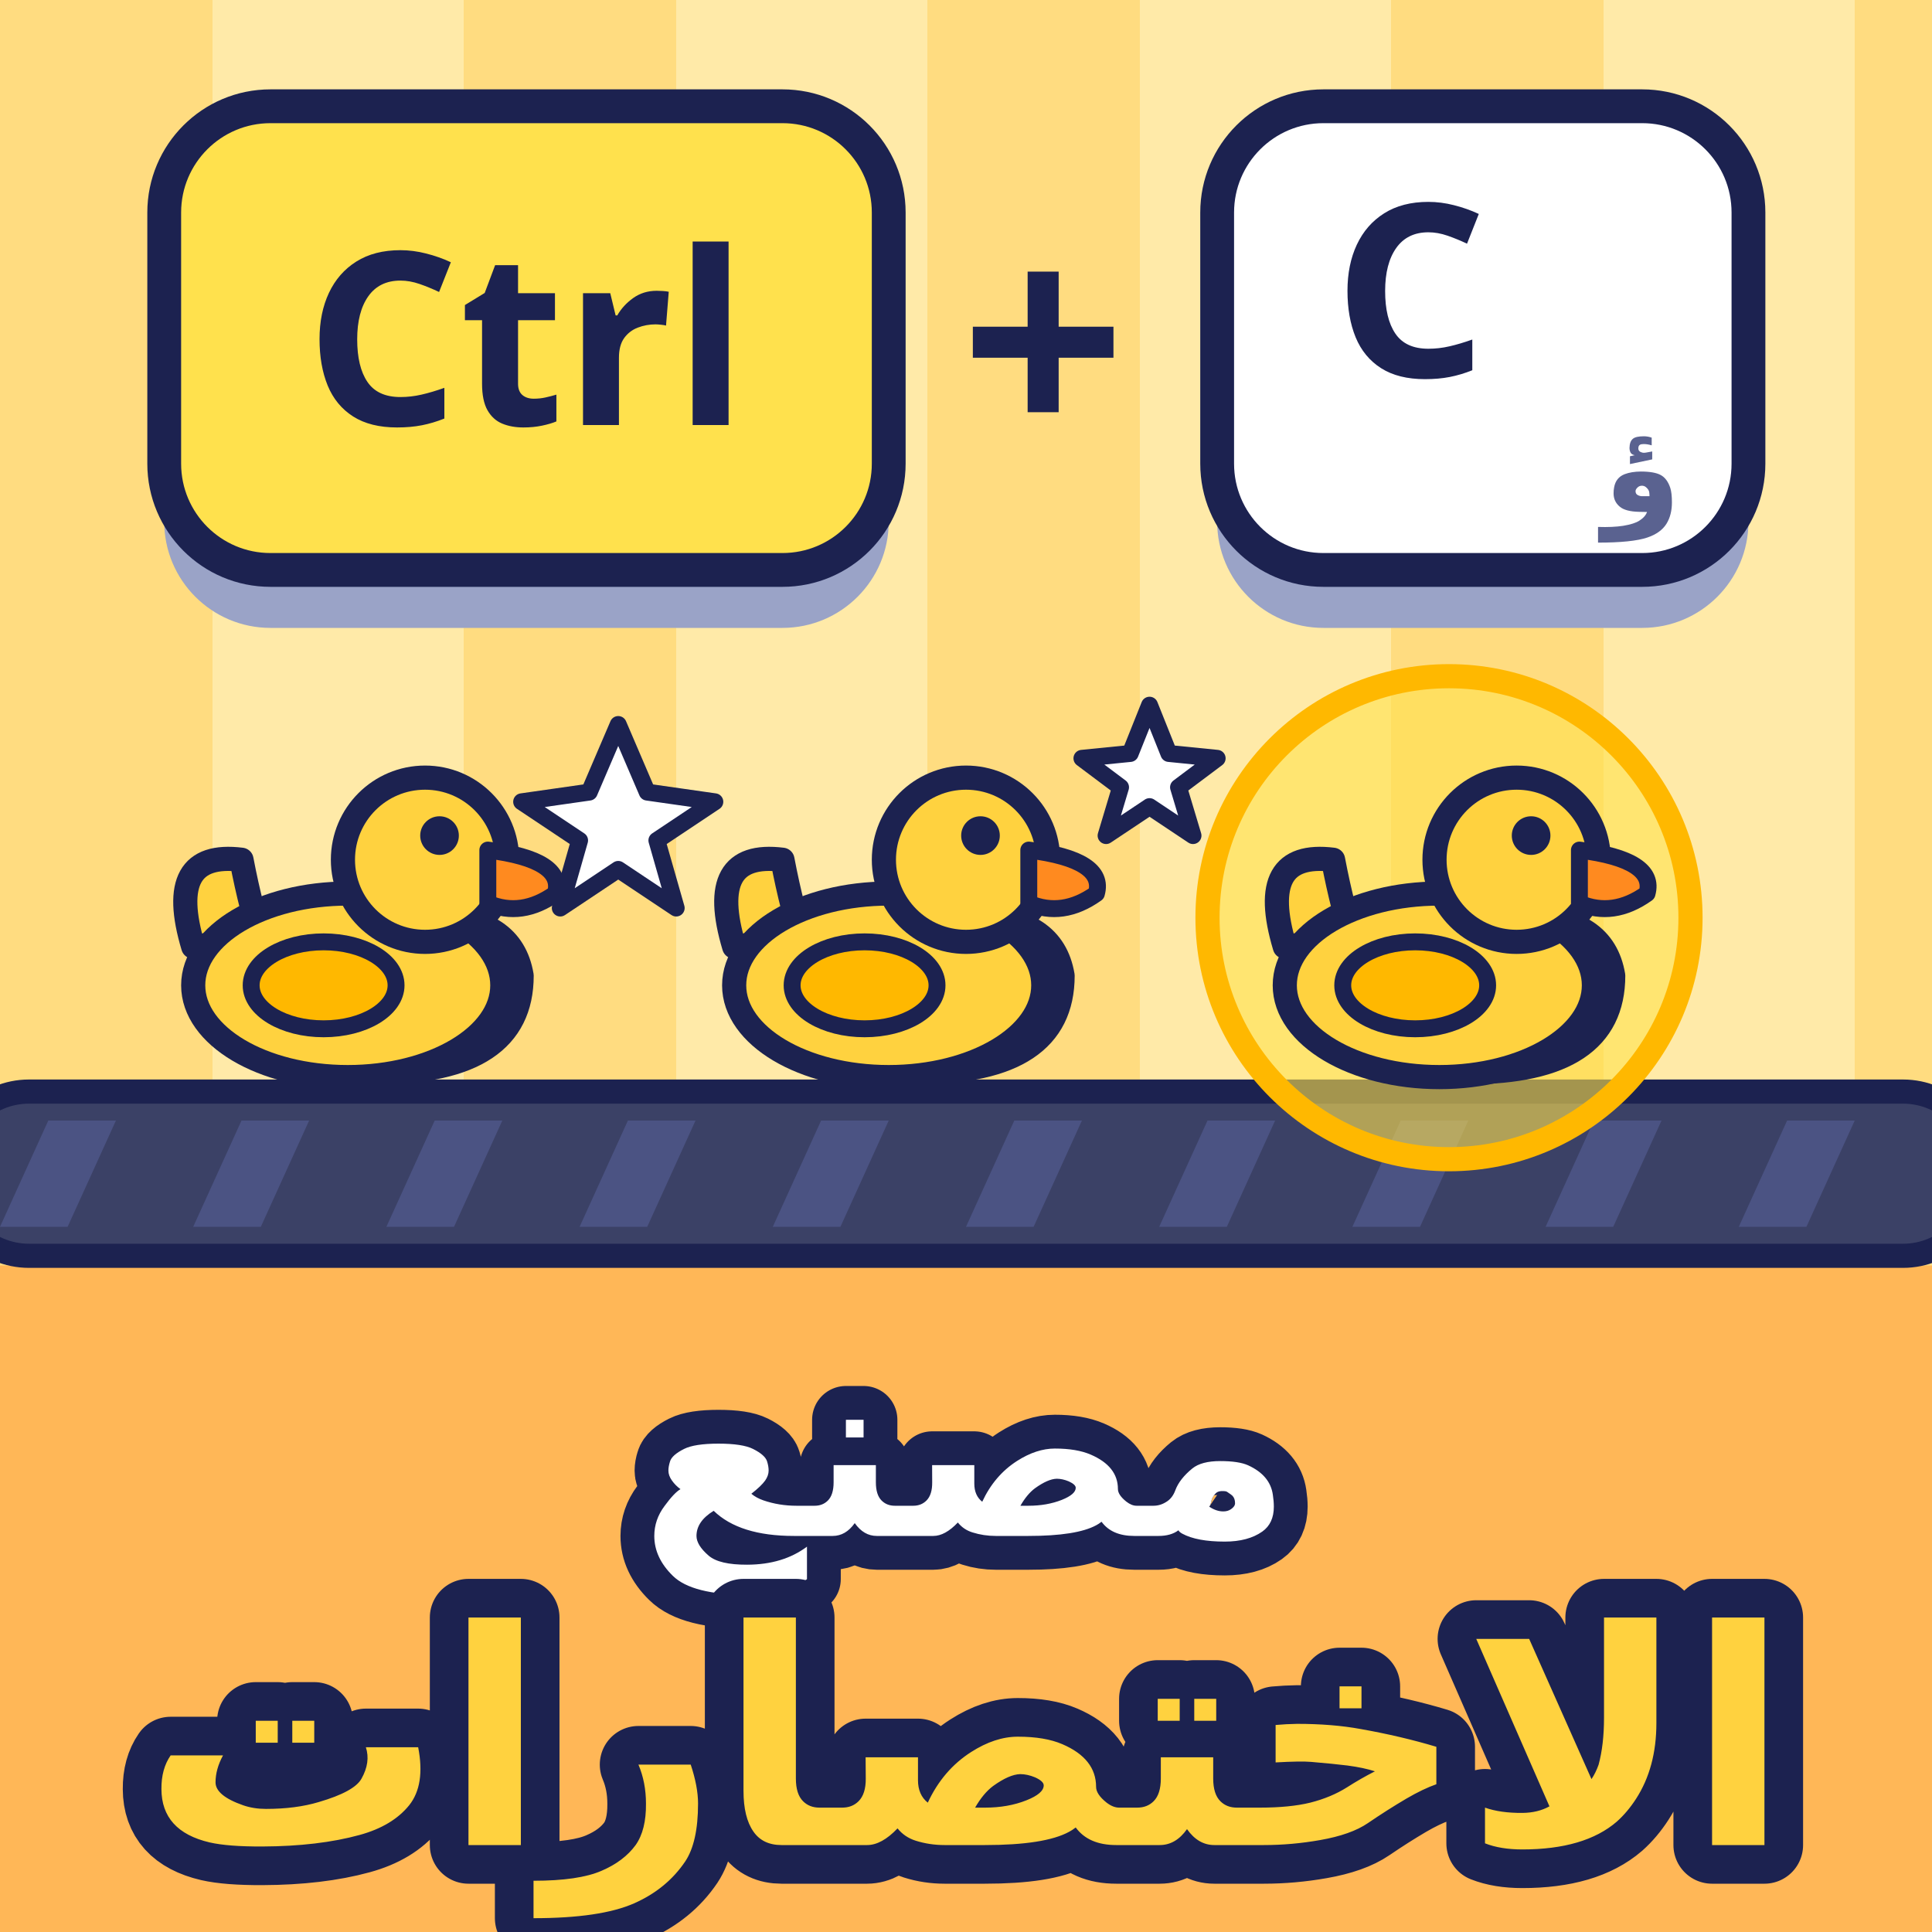
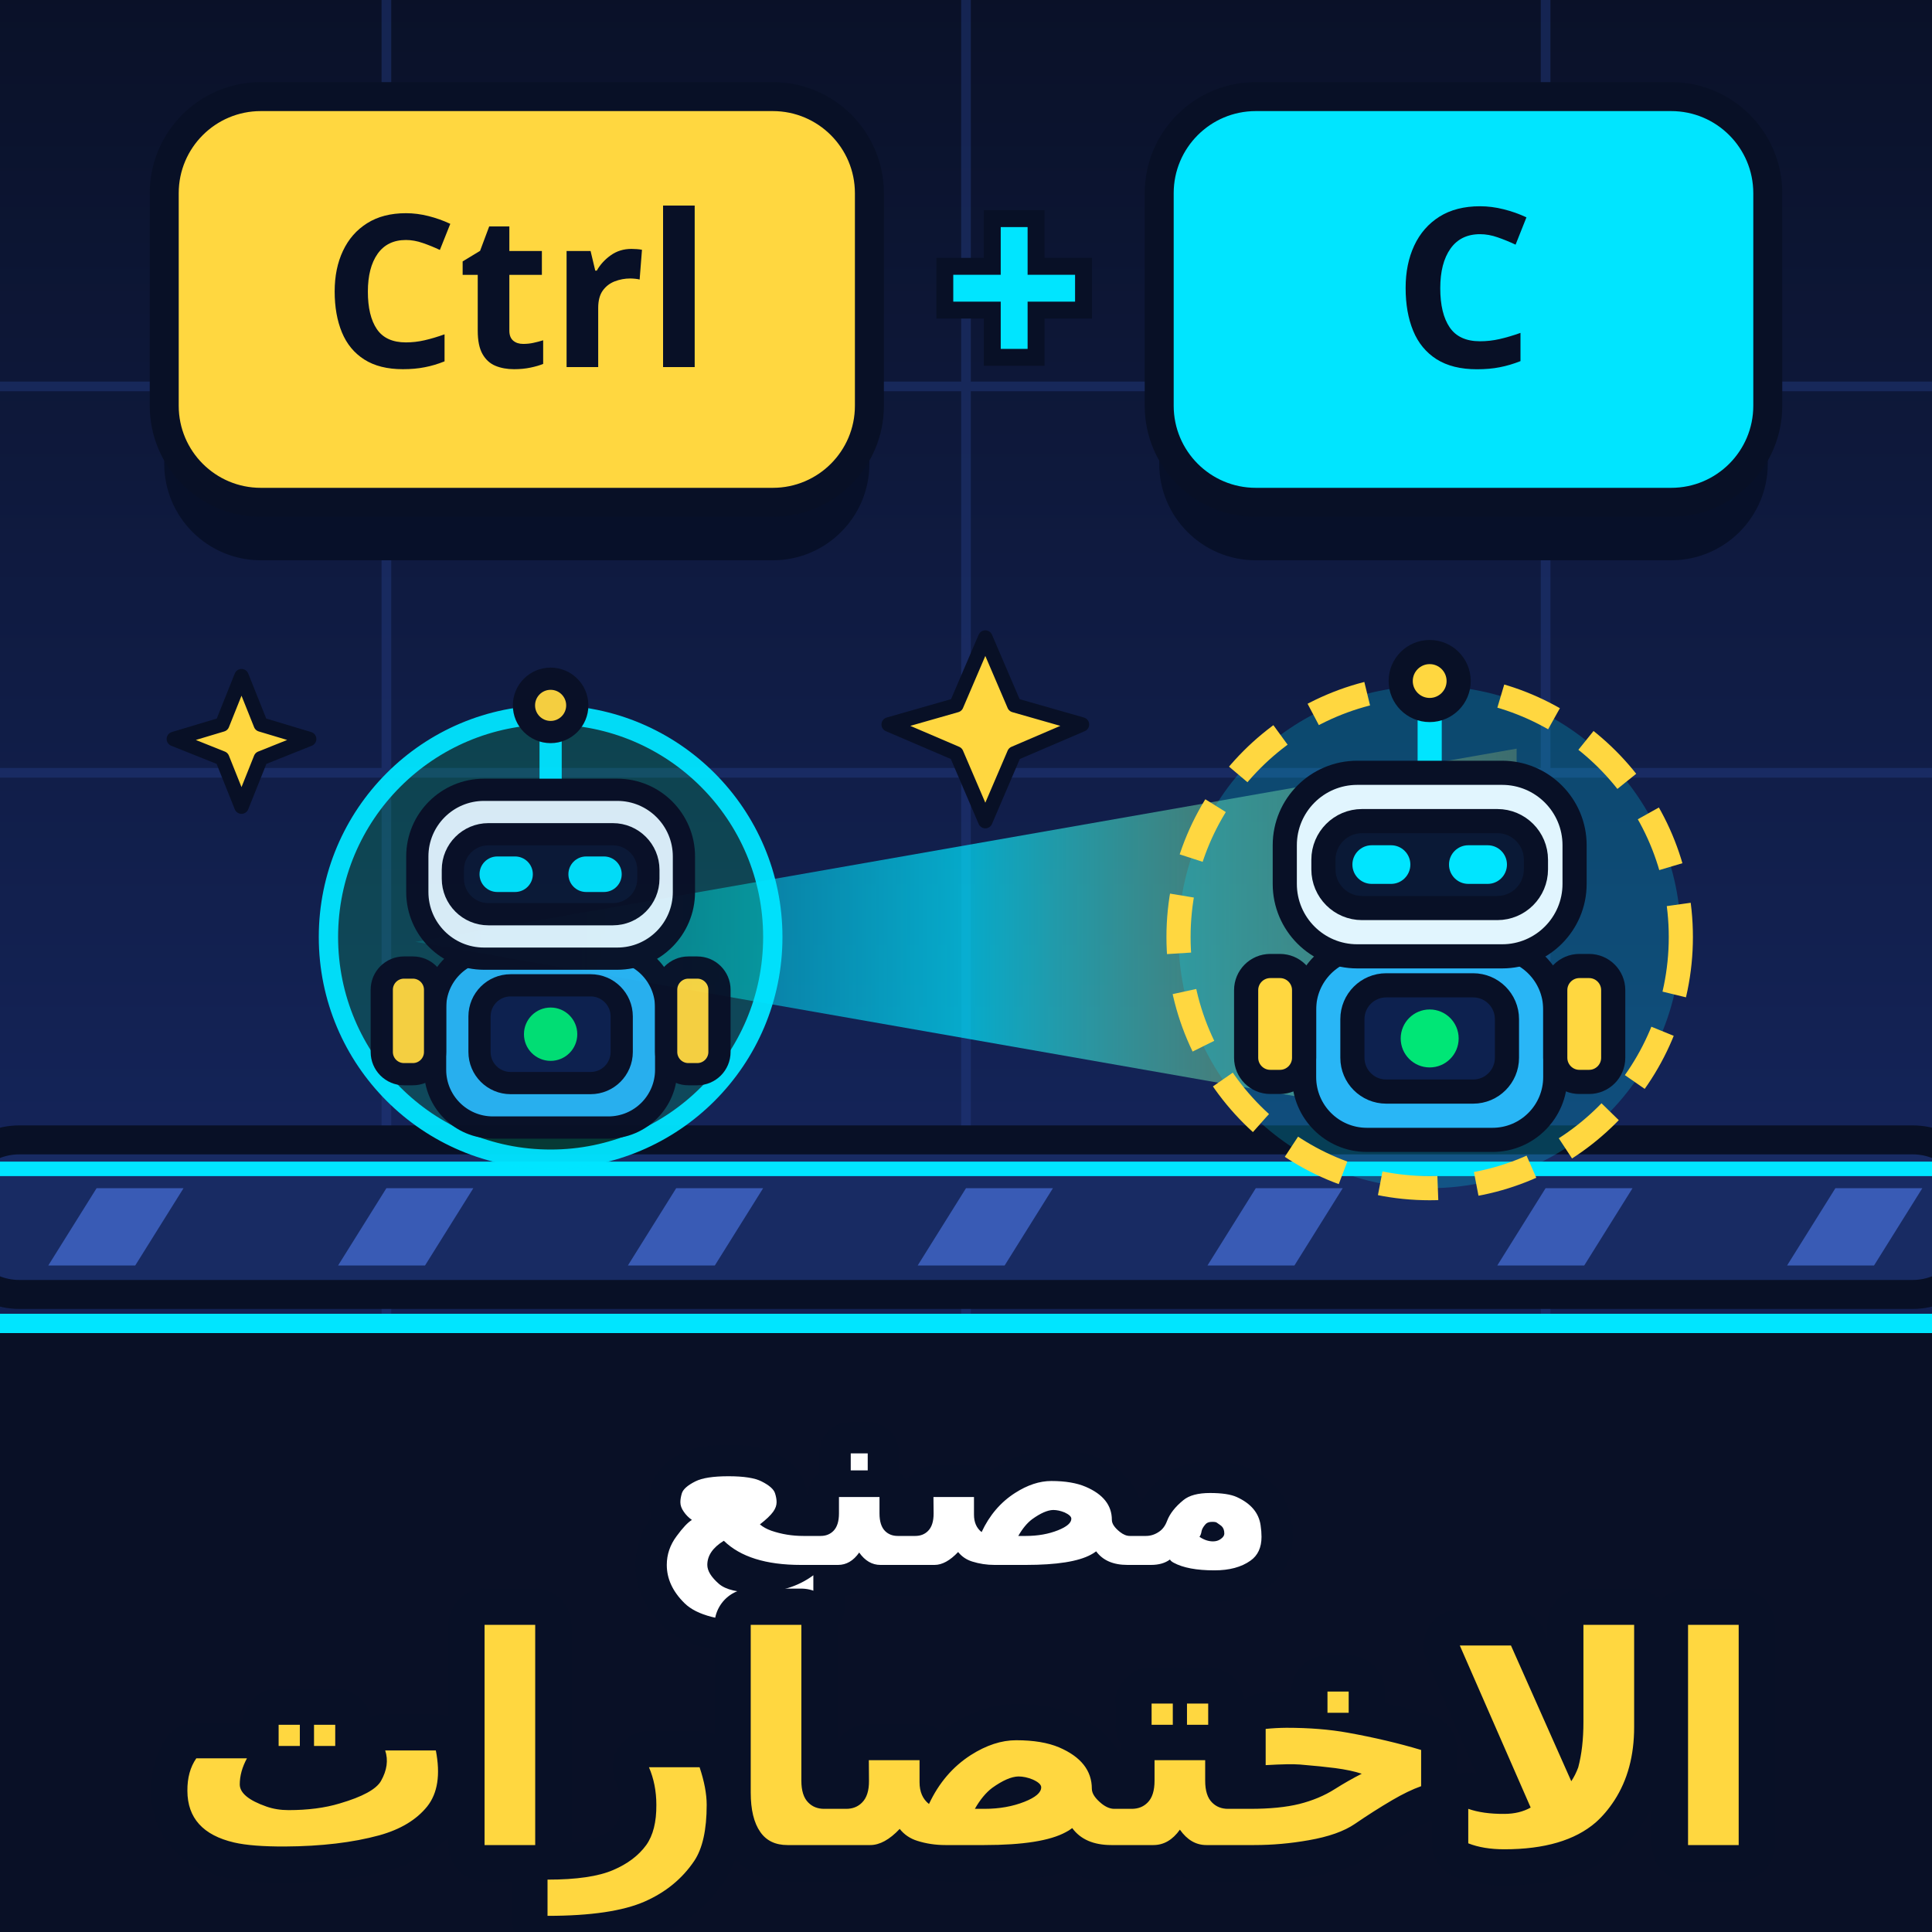
<svg xmlns="http://www.w3.org/2000/svg" viewBox="0 0 400 400" width="400" height="400">
  <defs>
-     <g id="duck" stroke="#1c2250" stroke-width="5" stroke-linejoin="round">
-       <path d="M-34 4 Q-40 -16 -24 -14 Q-16 28 4 30 Q34 30 34 10 Q32 -2 16 -2 Z" fill="#ffd23f" />
-       <ellipse cx="-2" cy="12" rx="32" ry="19" fill="#ffd23f" />
-       <ellipse cx="-7" cy="12" rx="15" ry="9" fill="#ffb800" stroke-width="3.5" />
-       <circle cx="14" cy="-14" r="17" fill="#ffd23f" />
-       <path d="M27 -16 Q43 -14 41 -7 Q34 -2 27 -5 Z" fill="#ff8a1f" stroke-width="3.5" />
-       <circle cx="17" cy="-19" r="4" fill="#1c2250" stroke="none" />
+     <linearGradient id="bg" x1="0" y1="0" x2="0" y2="1">
+       <stop offset="0%" stop-color="#0a1128" />
+       <stop offset="60%" stop-color="#142459" />
+       <stop offset="100%" stop-color="#0d173b" />
+     </linearGradient>
+     <linearGradient id="beam" x1="0" y1="0" x2="1" y2="0">
+       <stop offset="0%" stop-color="#00e5ff" stop-opacity="0.15" />
+       <stop offset="50%" stop-color="#00e5ff" stop-opacity="0.7" />
+       <stop offset="100%" stop-color="#ffd740" stop-opacity="0.25" />
+     </linearGradient>
+     <g id="cyberbot" stroke="#081026" stroke-width="5" stroke-linejoin="round">
+       <line x1="0" y1="-44" x2="0" y2="-60" stroke="#00e5ff" stroke-width="5" stroke-linecap="round" />
+       <circle cx="0" cy="-63" r="6" fill="#ffd740" />
+       <rect x="-26" y="-8" width="52" height="40" rx="13" fill="#29b6f6" />
+       <rect x="-16" y="0" width="32" height="22" rx="7" fill="#0d214f" />
+       <circle cx="0" cy="11" r="6" fill="#00e676" stroke="none" />
+       <rect x="-38" y="-4" width="12" height="24" rx="5" fill="#ffd740" />
+       <rect x="26" y="-4" width="12" height="24" rx="5" fill="#ffd740" />
+       <rect x="-30" y="-44" width="60" height="38" rx="15" fill="#e1f5fe" />
+       <rect x="-22" y="-34" width="44" height="18" rx="8" fill="#0a1936" />
+       <rect x="-16" y="-29" width="12" height="8" rx="4" fill="#00e5ff" stroke="none" />
+       <rect x="4" y="-29" width="12" height="8" rx="4" fill="#00e5ff" stroke="none" />
    </g>
  </defs>
-   <rect width="400" height="400" fill="#ffeaa8" />
-   <g fill="#ffdc80">
-     <rect x="0" y="0" width="44" height="400" />
-     <rect x="96" y="0" width="44" height="400" />
-     <rect x="192" y="0" width="44" height="400" />
-     <rect x="288" y="0" width="44" height="400" />
-     <rect x="384" y="0" width="44" height="400" />
+   <rect width="400" height="400" fill="url(#bg)" />
+   <g stroke="#233b82" stroke-width="2" opacity="0.45">
+     <line x1="0" y1="80" x2="400" y2="80" />
+     <line x1="0" y1="160" x2="400" y2="160" />
+     <line x1="80" y1="0" x2="80" y2="280" />
+     <line x1="200" y1="0" x2="200" y2="280" />
+     <line x1="320" y1="0" x2="320" y2="280" />
  </g>
-   <rect x="0" y="262" width="400" height="138" fill="#ffb757" />
+   <polygon points="86,195 314,155 314,235" fill="url(#beam)" />
  <g font-family="Fredoka, 'Segoe UI', Tahoma, sans-serif" font-weight="700" text-anchor="middle">
-     <rect x="34" y="34" width="150" height="96" rx="22" fill="#9aa3c7" />
-     <rect x="34" y="22" width="150" height="96" rx="22" fill="#ffe14d" stroke="#1c2250" stroke-width="7" />
-     <text x="109" y="88" font-size="50" fill="#1c2250">Ctrl</text>
-     <text x="216" y="92" font-size="60" fill="#1c2250">+</text>
-     <rect x="252" y="34" width="110" height="96" rx="22" fill="#9aa3c7" />
-     <rect x="252" y="22" width="110" height="96" rx="22" fill="#ffffff" stroke="#1c2250" stroke-width="7" />
-     <text x="292" y="78" font-size="50" fill="#1c2250">C</text>
-     <text x="340" y="106" font-size="26" fill="#5a6290">ؤ</text>
+     <rect x="34" y="30" width="146" height="86" rx="20" fill="#071029" />
+     <rect x="34" y="20" width="146" height="84" rx="20" fill="#ffd740" stroke="#081026" stroke-width="6" />
+     <text x="107" y="76" font-size="44" fill="#081026">Ctrl</text>
+     <text x="210" y="78" font-size="52" fill="#00e5ff" stroke="#081026" stroke-width="7" paint-order="stroke">+</text>
+     <rect x="240" y="30" width="126" height="86" rx="20" fill="#071029" />
+     <rect x="240" y="20" width="126" height="84" rx="20" fill="#00e5ff" stroke="#081026" stroke-width="6" />
+     <text x="303" y="76" font-size="46" fill="#081026">C</text>
  </g>
-   <rect x="-10" y="226" width="420" height="34" rx="16" fill="#3b4166" stroke="#1c2250" stroke-width="5" />
-   <g fill="#4b5383">
-     <path d="M10 232 L24 232 L14 254 L0 254 Z" />
-     <path d="M50 232 L64 232 L54 254 L40 254 Z" />
-     <path d="M90 232 L104 232 L94 254 L80 254 Z" />
-     <path d="M130 232 L144 232 L134 254 L120 254 Z" />
-     <path d="M170 232 L184 232 L174 254 L160 254 Z" />
-     <path d="M210 232 L224 232 L214 254 L200 254 Z" />
-     <path d="M250 232 L264 232 L254 254 L240 254 Z" />
-     <path d="M290 232 L304 232 L294 254 L280 254 Z" />
-     <path d="M330 232 L344 232 L334 254 L320 254 Z" />
-     <path d="M370 232 L384 232 L374 254 L360 254 Z" />
+   <rect x="-10" y="236" width="420" height="32" rx="14" fill="#182b63" stroke="#081026" stroke-width="6" />
+   <line x1="0" y1="242" x2="400" y2="242" stroke="#00e5ff" stroke-width="3" />
+   <g fill="#395bb5">
+     <polygon points="20,246 38,246 28,262 10,262" />
+     <polygon points="80,246 98,246 88,262 70,262" />
+     <polygon points="140,246 158,246 148,262 130,262" />
+     <polygon points="200,246 218,246 208,262 190,262" />
+     <polygon points="260,246 278,246 268,262 250,262" />
+     <polygon points="320,246 338,246 328,262 310,262" />
+     <polygon points="380,246 398,246 388,262 370,262" />
  </g>
-   <circle cx="300" cy="190" r="50" fill="#ffe14d" fill-opacity="0.6" stroke="#ffb800" stroke-width="5" />
-   <use href="#duck" transform="translate(300 192)" />
-   <use href="#duck" transform="translate(186 192)" />
-   <use href="#duck" transform="translate(74 192)" />
-   <g fill="#ffffff" stroke="#1c2250" stroke-width="3.5" stroke-linejoin="round">
-     <path d="M128 150 L134 164 L148 166 L136 174 L140 188 L128 180 L116 188 L120 174 L108 166 L122 164 Z" />
-     <path d="M238 146 L242 156 L252 157 L244 163 L247 173 L238 167 L229 173 L232 163 L224 157 L234 156 Z" />
+   <circle cx="296" cy="194" r="52" fill="#00e5ff" fill-opacity="0.22" stroke="#ffd740" stroke-width="5" stroke-dasharray="12 8" />
+   <use href="#cyberbot" transform="translate(296 204)" />
+   <g opacity="0.95">
+     <circle cx="114" cy="194" r="46" fill="#00e676" fill-opacity="0.2" stroke="#00e5ff" stroke-width="4" />
+     <use href="#cyberbot" transform="translate(114 204) scale(0.92)" />
  </g>
+   <g fill="#ffd740" stroke="#081026" stroke-width="3" stroke-linejoin="round">
+     <polygon points="204,132 210,146 224,150 210,156 204,170 198,156 184,150 198,146" />
+     <polygon points="50,140 54,150 64,153 54,157 50,167 46,157 36,153 46,150" />
+   </g>
+   <rect x="0" y="274" width="400" height="126" fill="#091026" />
+   <line x1="0" y1="274" x2="400" y2="274" stroke="#00e5ff" stroke-width="4" />
  <g font-family="Fredoka, 'Segoe UI', Tahoma, sans-serif" font-weight="700" text-anchor="middle" direction="rtl">
-     <text x="200" y="318" font-size="50" fill="#1c2250" stroke="#1c2250" stroke-width="14" stroke-linejoin="round" paint-order="stroke">مصنع</text>
-     <text x="200" y="318" font-size="50" fill="#ffffff">مصنع</text>
-     <text x="200" y="382" font-size="62" fill="#1c2250" stroke="#1c2250" stroke-width="16" stroke-linejoin="round" paint-order="stroke">الاختصارات</text>
-     <text x="200" y="382" font-size="62" fill="#ffd23f">الاختصارات</text>
+     <text x="200" y="324" font-size="48" fill="#ffffff" stroke="#081026" stroke-width="13" stroke-linejoin="round" paint-order="stroke">مصنع</text>
+     <text x="200" y="382" font-size="60" fill="#ffd740" stroke="#081026" stroke-width="15" stroke-linejoin="round" paint-order="stroke">الاختصارات</text>
  </g>
</svg>
